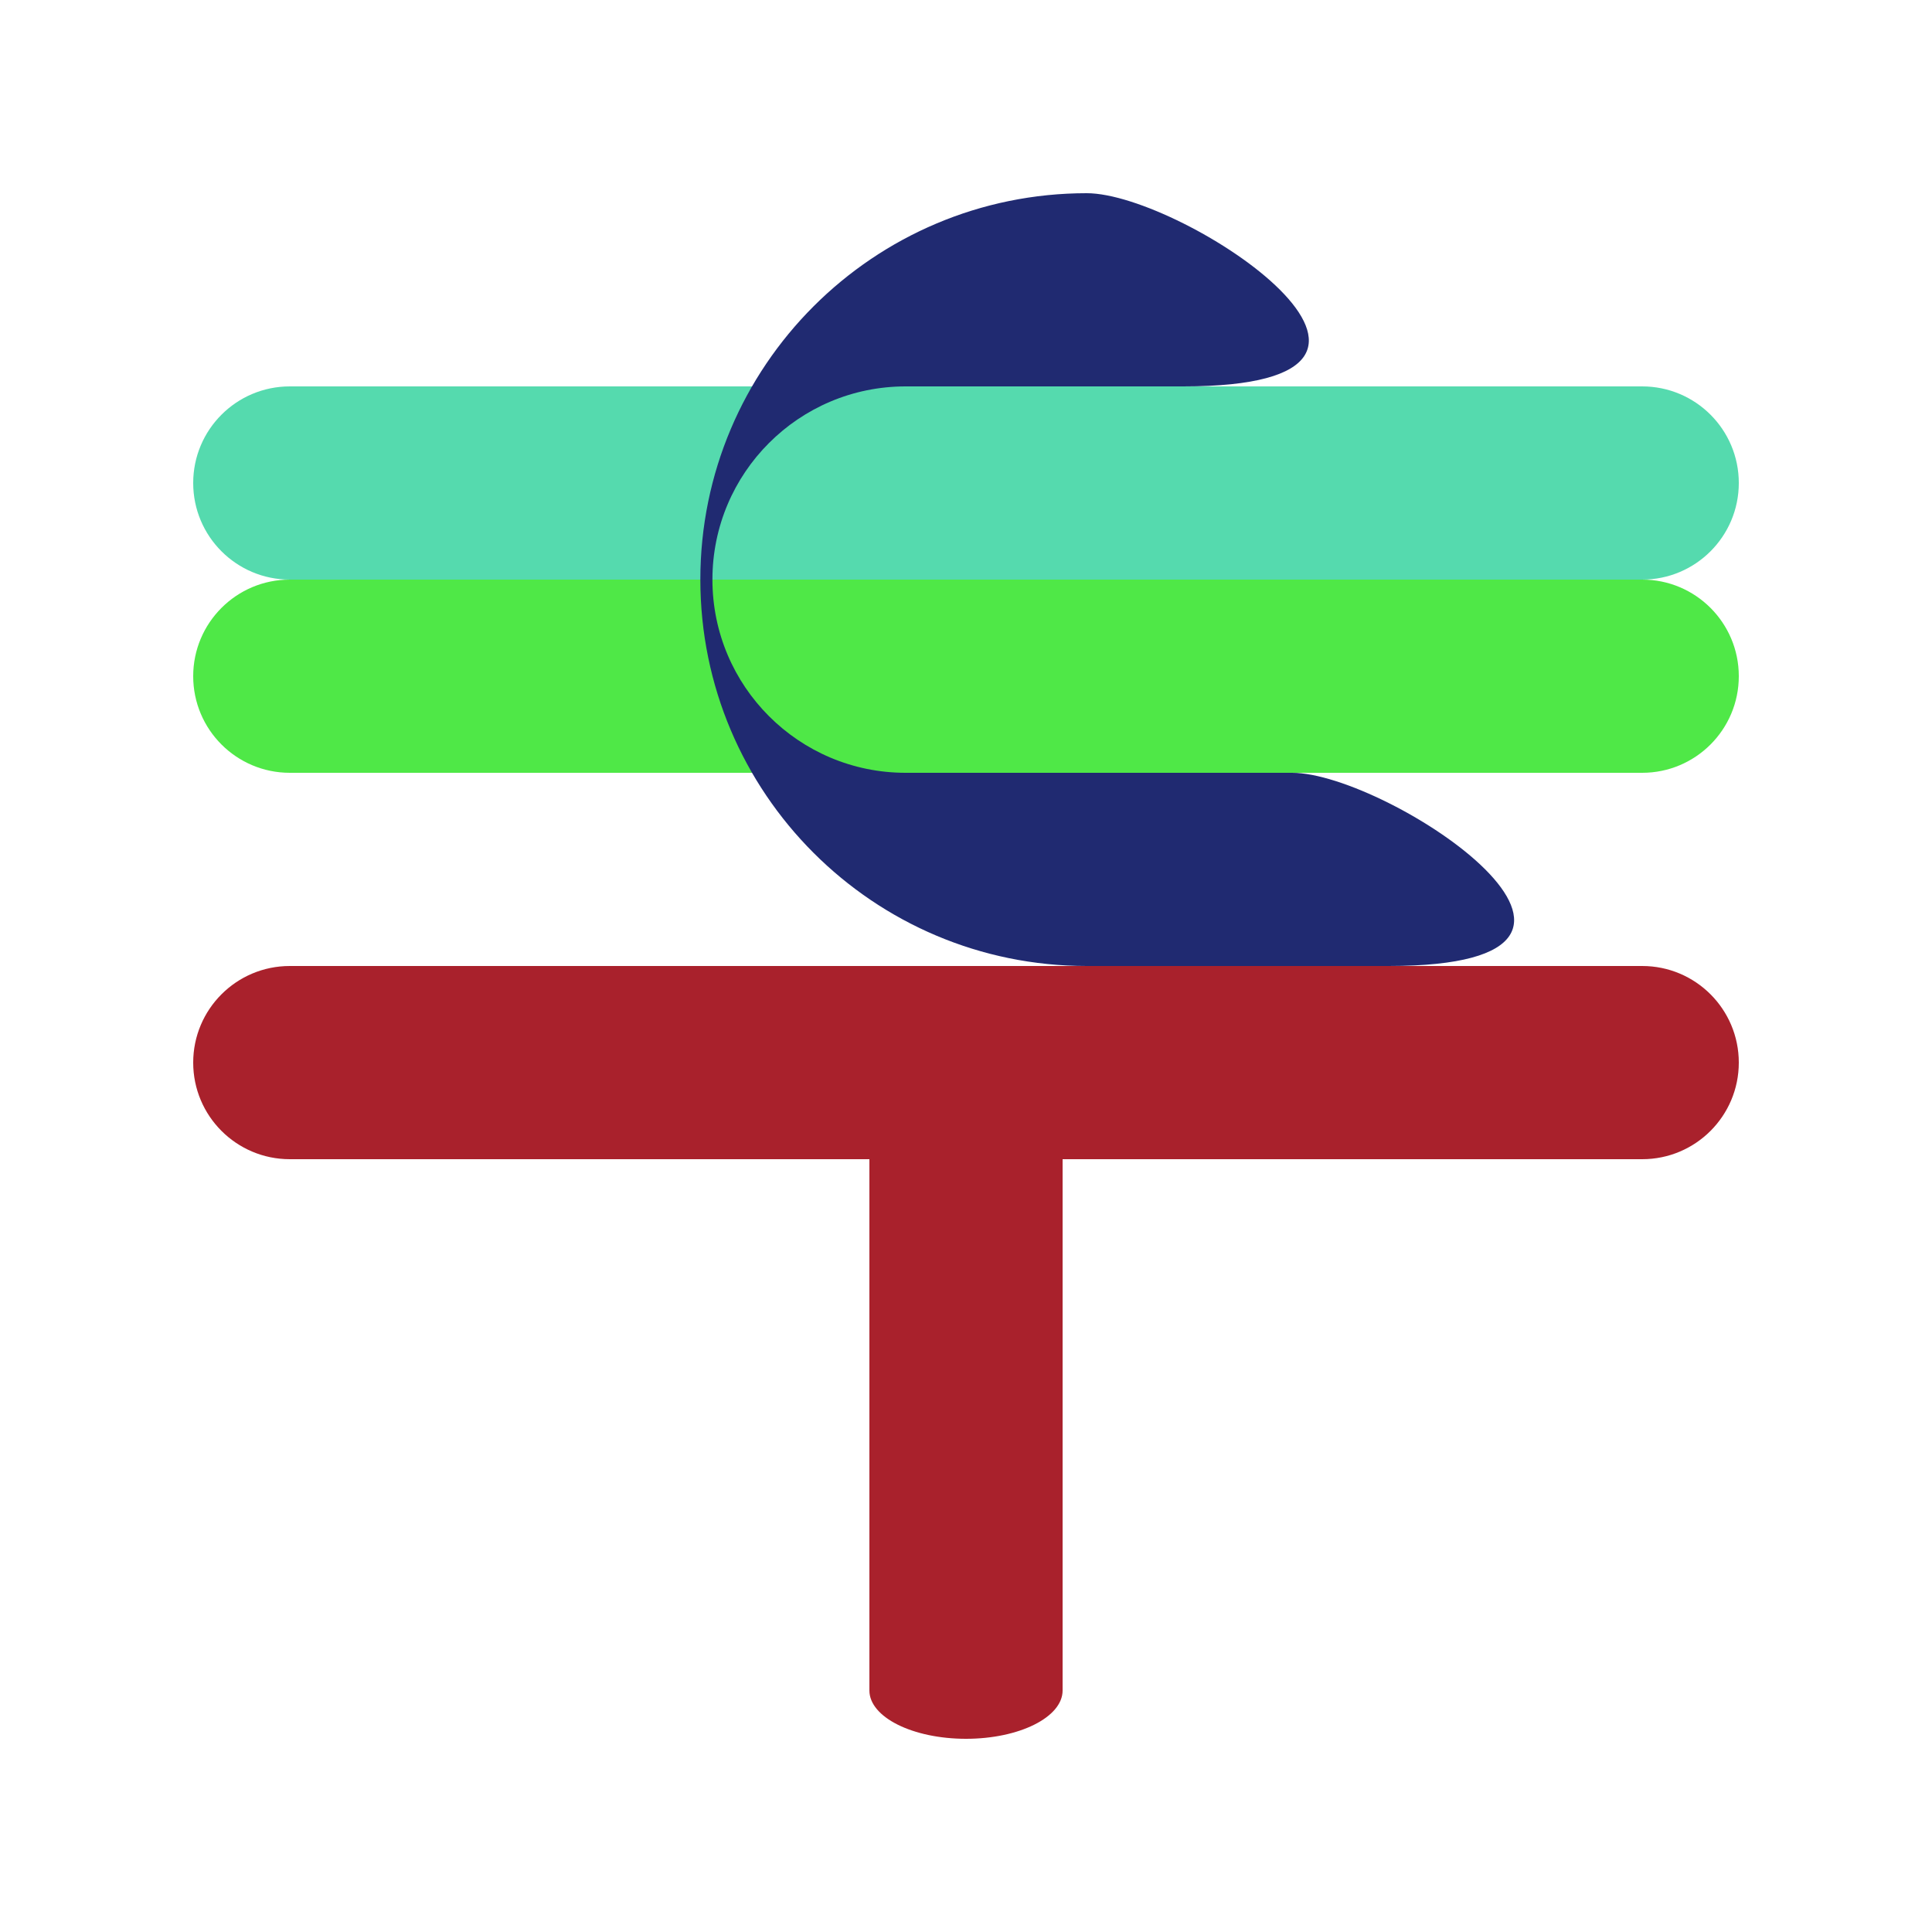
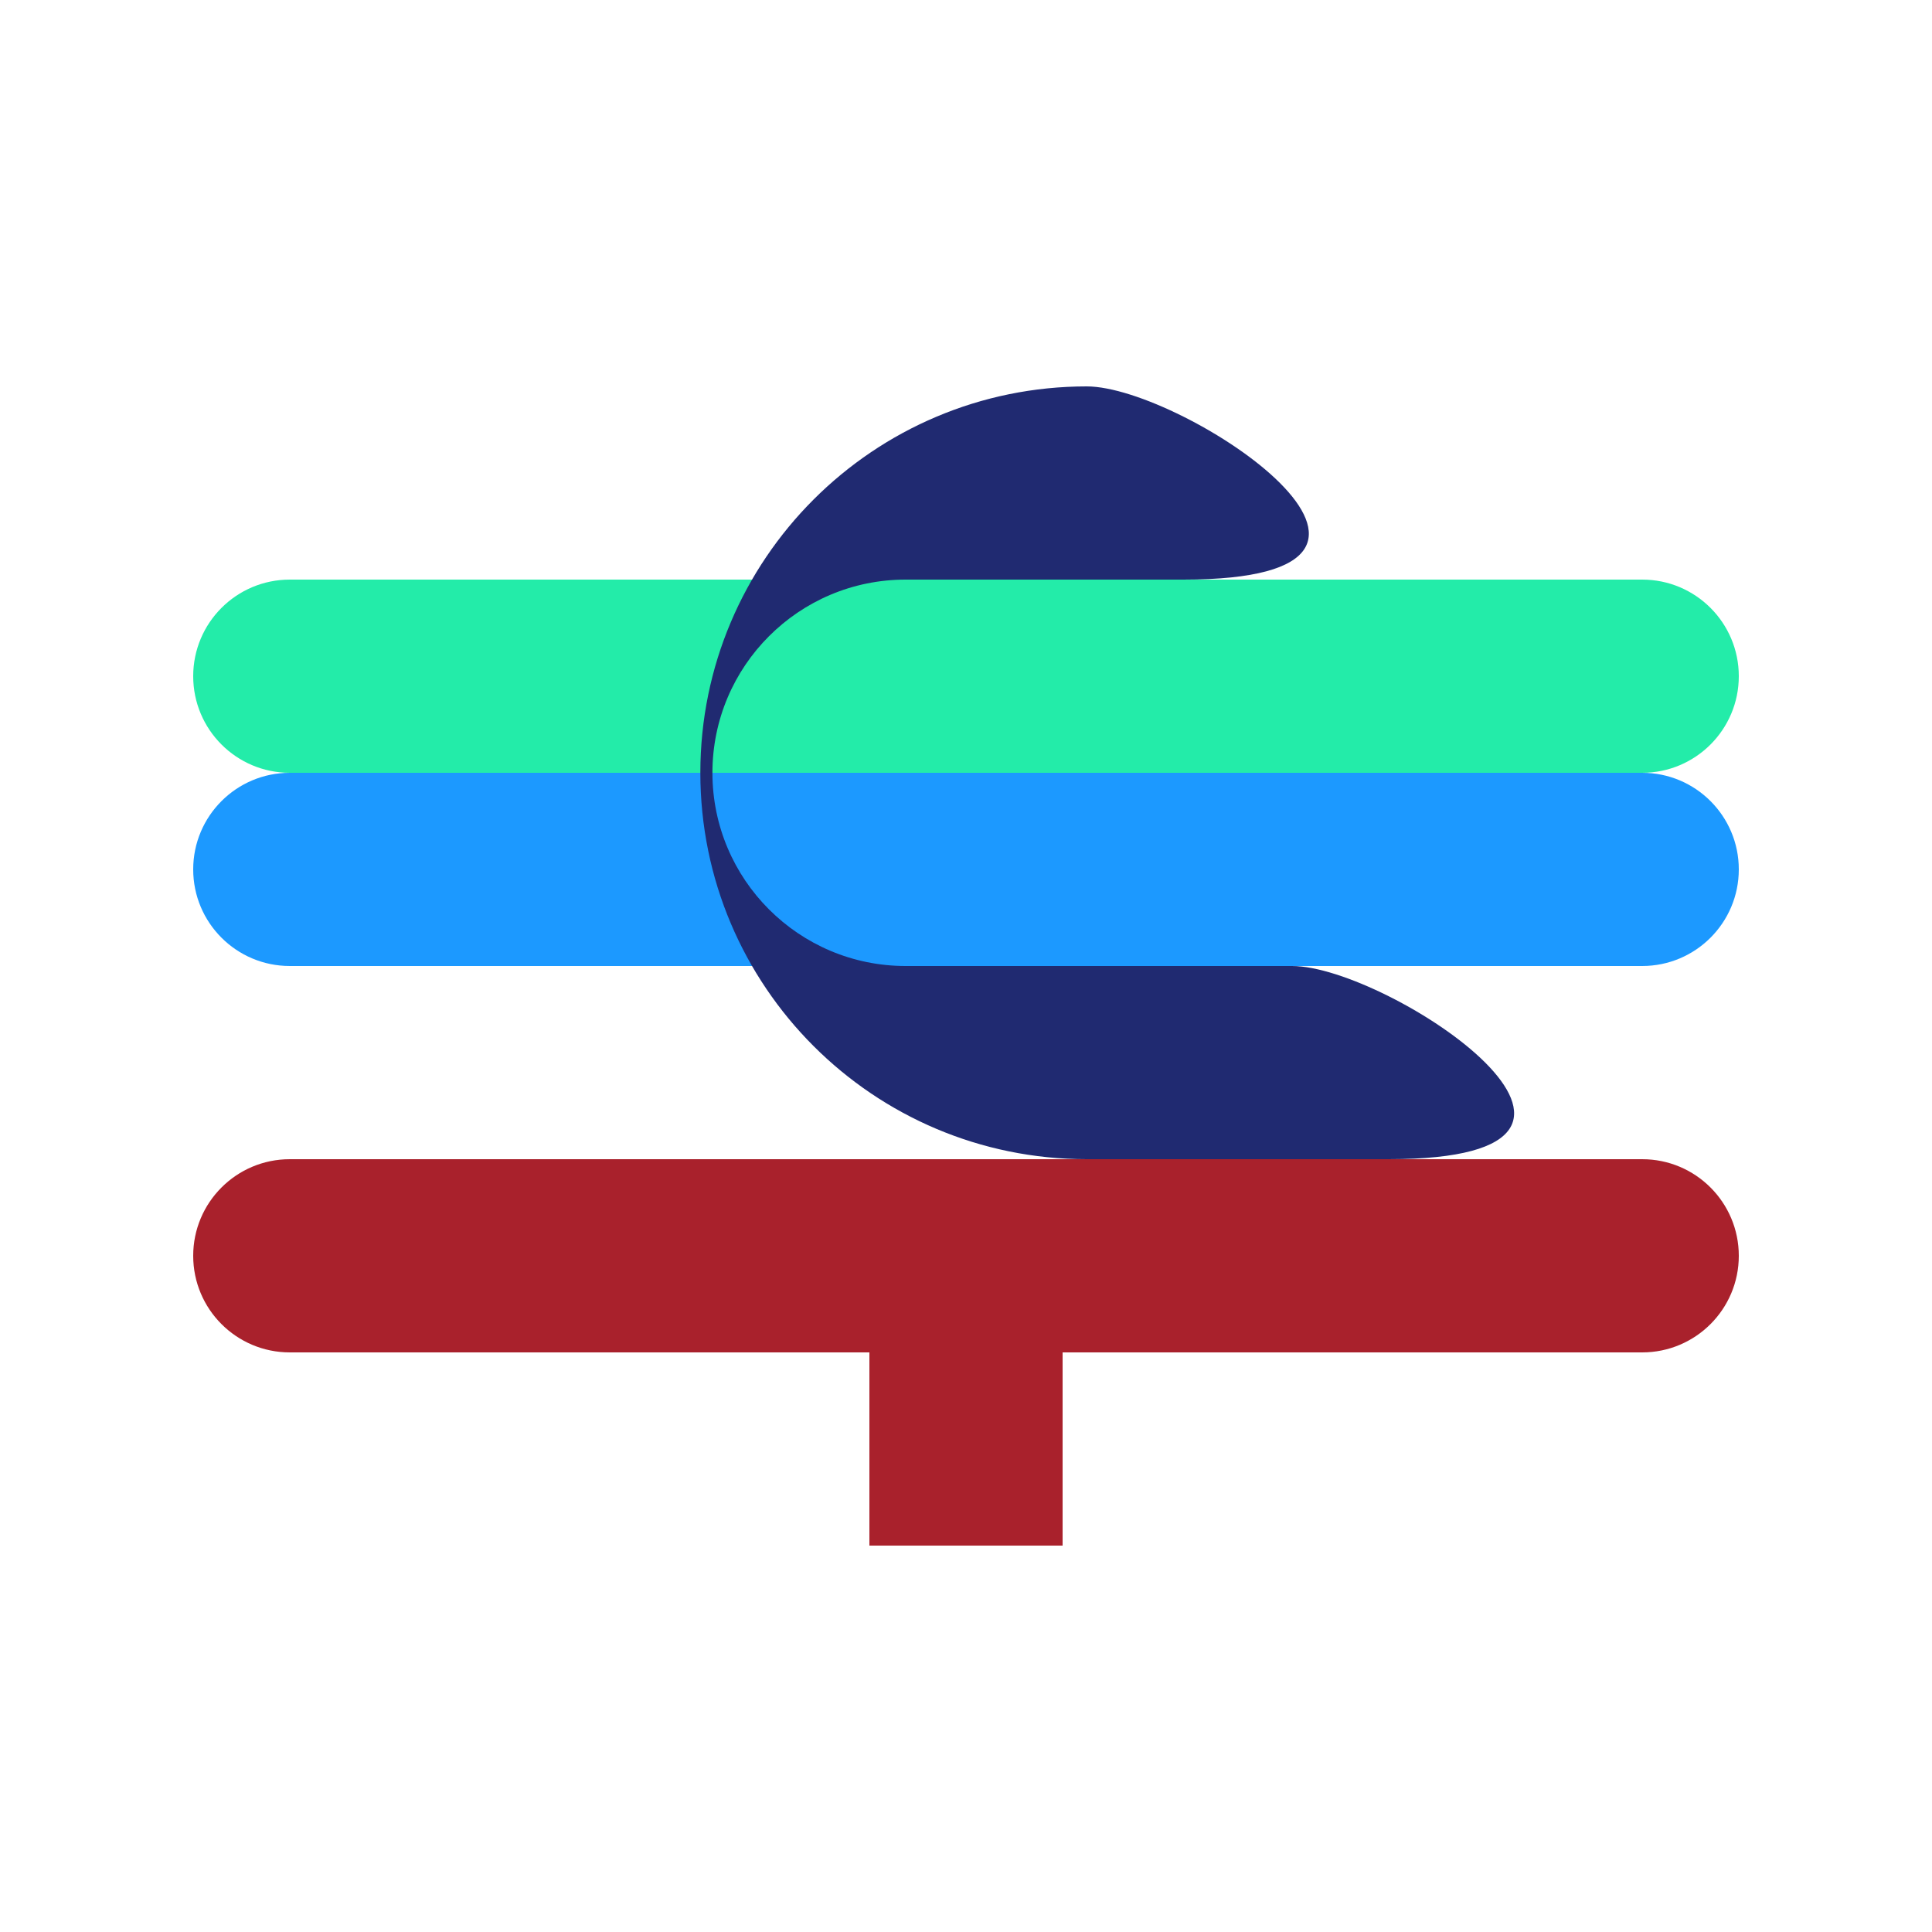
<svg xmlns="http://www.w3.org/2000/svg" viewBox="0 0 160 160">
  <g id="crontab" transform="translate(16 16)">
-     <path d="M 8 16 l 112 0 a 8 8 0 0 0 0 -16 l -112 0 a 8 8 0 0 0 0 16 Z" style="stroke: black; stroke-width: 0; fill: rgb(85, 218, 174);" transform="translate(0 16)" />
-     <path d="M 8 16 l 112 0 a 8 8 0 0 0 0 -16 l -112 0 a 8 8 0 0 0 0 16 Z" style="stroke: black; stroke-width: 0; fill: rgb(79, 232, 71);" transform="translate(0 32)" />
-     <path d="M 8 16 l 112 0 a 8 8 0 0 0 0 -16 l -112 0 a 8 8 0 0 0 0 16 Z" style="stroke-width: 0; stroke: rgb(152, 101, 46); fill: rgb(169, 33, 44);" transform="translate(0 92) scale(1 0.5) rotate(90 64 8)" />
-     <path d="M 8 16 l 112 0 a 8 8 0 0 0 0 -16 l -112 0 a 8 8 0 0 0 0 16 Z" style="stroke: black; stroke-width: 0; fill: rgba(169, 33, 44, 1);" transform="translate(0 64)" />
-     <path d="M 98 64 l -24 0 a 32 32 0 0 1 0 -64 c 8 0 32 16 8 16 l -23 0 a 16 16 0 0 0 0 32 l 32 0 c 8 0 32 16 8 16 Z" style="stroke: black; fill: rgb(32, 42, 113); stroke-width: 0;" />
+     <path d="M 8 16 l 112 0 a 8 8 0 0 0 0 -16 l -112 0 a 8 8 0 0 0 0 16 Z" style="stroke: black; stroke-width: 0; fill: rgb(35, 236, 169);" transform="translate(0 32)" />
+     <path d="M 8 16 l 112 0 a 8 8 0 0 0 0 -16 l -112 0 a 8 8 0 0 0 0 16 Z" style="stroke: black; stroke-width: 0; fill: rgb(28, 153, 255);" transform="translate(0 48)" />
+     <path d="M 0 0 l 16 0 0 16 -16 0 Z" style="stroke-width: 0; stroke: rgb(152, 101, 46); fill: rgb(169, 33, 44);" transform="translate(56 96)" />
+     <path d="M 8 16 l 112 0 a 8 8 0 0 0 0 -16 l -112 0 a 8 8 0 0 0 0 16 Z" style="stroke: black; stroke-width: 0; fill: rgba(169, 33, 44, 1);" transform="translate(0 80)" />
+     <path d="M 98 64 l -24 0 a 32 32 0 0 1 0 -64 c 8 0 32 16 8 16 l -23 0 a 16 16 0 0 0 0 32 l 32 0 c 8 0 32 16 8 16 Z" style="stroke: black; fill: rgb(32, 42, 113); stroke-width: 0;" transform="translate(0 16)" />
  </g>
</svg>
